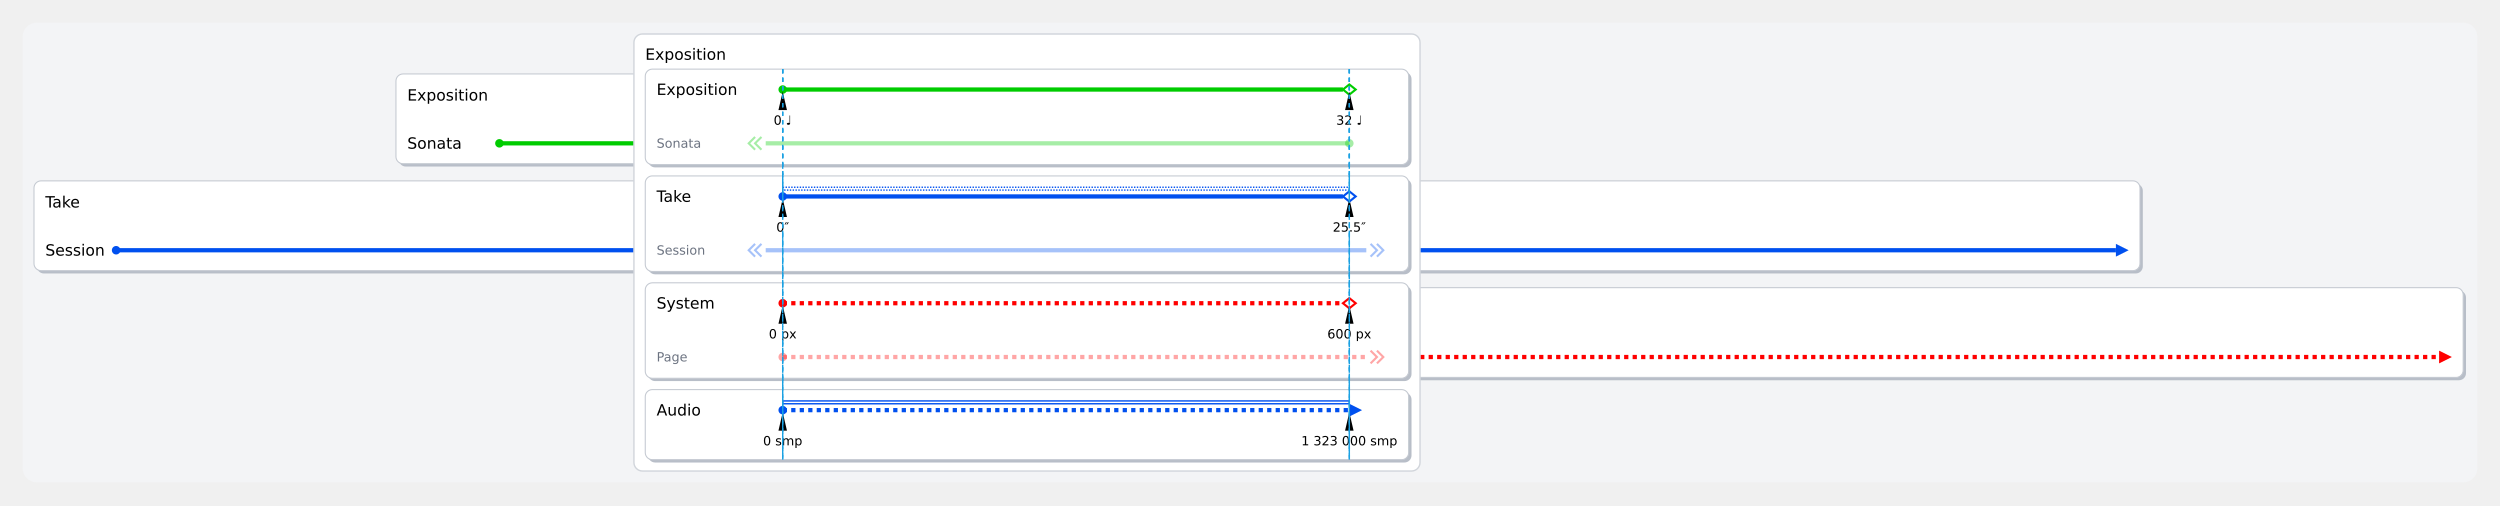
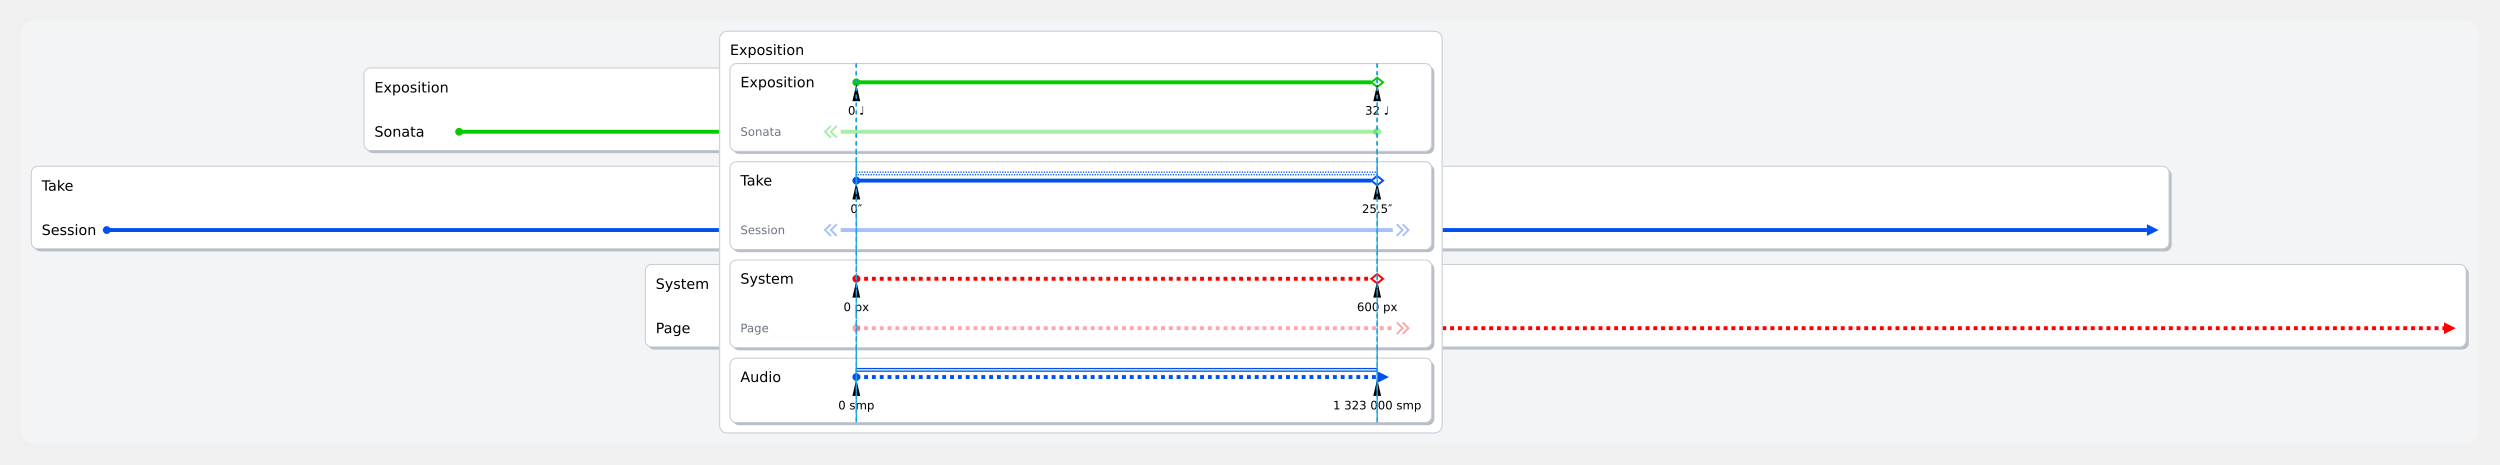
- <svg xmlns="http://www.w3.org/2000/svg" width="1764.891" height="356.516" viewBox="0 0 1764.891 356.516" font-family="DejaVu Sans, Noto Music" text-rendering="geometricPrecision" style="font-kerning:none;font-variant-ligatures:none">
+ <svg xmlns="http://www.w3.org/2000/svg" width="1919.839" height="356.516" viewBox="0 0 1919.839 356.516" font-family="DejaVu Sans, Noto Music" text-rendering="geometricPrecision" style="font-kerning:none;font-variant-ligatures:none">
  <g transform="translate(16 16)">
-     <rect x="0" y="0" width="1732.891" height="324.516" rx="10" fill="#F3F4F6" />
-     <rect data-id="sonata" data-part="card" x="265.528" y="38.207" width="690.309" height="63.379" rx="5" fill="#B8BEC8" />
-     <rect data-id="sonata" data-part="card" x="263.528" y="36.207" width="690.309" height="63.379" rx="5" fill="#FFFFFF" stroke="#C4C9D1" stroke-width="0.75" />
-     <line data-id="sonata" x1="336.558" y1="85.184" x2="936.558" y2="85.184" stroke="#00CC00" stroke-width="3" />
+     <rect x="0" y="0" width="1887.839" height="324.516" rx="10" fill="#F3F4F6" />
+     <rect data-id="sonata" data-part="card" x="265.528" y="38.207" width="795.34" height="63.379" rx="5" fill="#B8BEC8" />
+     <rect data-id="sonata" data-part="card" x="263.528" y="36.207" width="795.34" height="63.379" rx="5" fill="#FFFFFF" stroke="#C4C9D1" stroke-width="0.75" />
+     <line data-id="sonata" x1="336.558" y1="85.184" x2="1041.588" y2="85.184" stroke="#00CC00" stroke-width="3" />
    <circle data-id="sonata" cx="336.558" cy="85.184" r="3" fill="#00CC00" />
-     <circle data-id="sonata" cx="936.558" cy="85.184" r="3" fill="#00CC00" />
-     <line data-id="exposition" x1="536.558" y1="51.207" x2="932.058" y2="51.207" stroke="#00CC00" stroke-width="3" />
-     <circle data-id="exposition" cx="536.558" cy="51.207" r="3" fill="#00CC00" />
-     <polygon data-id="exposition" points="932.058,51.207 936.558,47.607 941.058,51.207 936.558,54.807" fill="none" stroke="#00CC00" stroke-width="1.5" />
-     <polygon data-id="timestamp_3" points="536.558,52.707 533.558,65.707 539.558,65.707" fill="#000000" />
-     <polygon data-id="timestamp_4" points="936.558,52.707 933.558,65.707 939.558,65.707" fill="#000000" />
+     <circle data-id="sonata" cx="1041.588" cy="85.184" r="3" fill="#00CC00" />
+     <line data-id="exposition" x1="641.588" y1="51.207" x2="1037.088" y2="51.207" stroke="#00CC00" stroke-width="3" />
+     <circle data-id="exposition" cx="641.588" cy="51.207" r="3" fill="#00CC00" />
+     <polygon data-id="exposition" points="1037.088,51.207 1041.588,47.607 1046.088,51.207 1041.588,54.807" fill="none" stroke="#00CC00" stroke-width="1.5" />
+     <polygon data-id="timestamp_3" points="641.588,52.707 638.588,65.707 644.588,65.707" fill="#000000" />
+     <polygon data-id="timestamp_4" points="1041.588,52.707 1038.588,65.707 1044.588,65.707" fill="#000000" />
    <text data-id="exposition" data-part="name" x="271.528" y="55.015" text-anchor="start" font-size="11" fill="#000000">Exposition</text>
    <text data-id="sonata" data-part="name" x="271.528" y="88.992" text-anchor="start" font-size="11" fill="#000000">Sonata</text>
-     <text data-id="timestamp_3" data-part="coordinate" x="536.558" y="76.061" text-anchor="middle" font-size="9" fill="#000000">0 ♩</text>
-     <text data-id="timestamp_4" data-part="coordinate" x="936.558" y="76.061" text-anchor="middle" font-size="9" fill="#000000">32 ♩</text>
-     <line data-id="timestamp_3" data-part="line" x1="536.558" y1="36.207" x2="536.558" y2="52.707" stroke="#1BA1E2" stroke-width="1" stroke-dasharray="3 3" />
-     <line data-id="timestamp_3" data-part="line" x1="536.558" y1="78.184" x2="536.558" y2="99.586" stroke="#1BA1E2" stroke-width="1" stroke-dasharray="3 3" />
-     <line data-id="timestamp_4" data-part="line" x1="936.558" y1="36.207" x2="936.558" y2="52.707" stroke="#1BA1E2" stroke-width="1" stroke-dasharray="3 3" />
-     <line data-id="timestamp_4" data-part="line" x1="936.558" y1="78.184" x2="936.558" y2="99.586" stroke="#1BA1E2" stroke-width="1" stroke-dasharray="3 3" />
-     <rect data-id="session" data-part="card" x="10" y="113.684" width="1486.734" height="63.379" rx="5" fill="#B8BEC8" />
-     <rect data-id="session" data-part="card" x="8" y="111.684" width="1486.734" height="63.379" rx="5" fill="#FFFFFF" stroke="#C4C9D1" stroke-width="0.75" />
-     <polygon data-id="cmap_1" points="536.558,120.184 936.558,120.184 936.558,122.184 536.558,122.184" fill="none" stroke="#0050EF" stroke-width="1" stroke-dasharray="1 1" />
-     <line data-id="session" x1="65.97" y1="160.66" x2="1477.734" y2="160.66" stroke="#0050EF" stroke-width="3" />
+     <text data-id="timestamp_3" data-part="coordinate" x="641.588" y="76.061" text-anchor="middle" font-size="9" fill="#000000">0 ♩</text>
+     <text data-id="timestamp_4" data-part="coordinate" x="1041.588" y="76.061" text-anchor="middle" font-size="9" fill="#000000">32 ♩</text>
+     <line data-id="timestamp_3" data-part="line" x1="641.588" y1="36.207" x2="641.588" y2="52.707" stroke="#1BA1E2" stroke-width="1" stroke-dasharray="3 3" />
+     <line data-id="timestamp_3" data-part="line" x1="641.588" y1="78.184" x2="641.588" y2="99.586" stroke="#1BA1E2" stroke-width="1" stroke-dasharray="3 3" />
+     <line data-id="timestamp_4" data-part="line" x1="1041.588" y1="36.207" x2="1041.588" y2="52.707" stroke="#1BA1E2" stroke-width="1" stroke-dasharray="3 3" />
+     <line data-id="timestamp_4" data-part="line" x1="1041.588" y1="78.184" x2="1041.588" y2="99.586" stroke="#1BA1E2" stroke-width="1" stroke-dasharray="3 3" />
+     <rect data-id="session" data-part="card" x="10" y="113.684" width="1641.682" height="63.379" rx="5" fill="#B8BEC8" />
+     <rect data-id="session" data-part="card" x="8" y="111.684" width="1641.682" height="63.379" rx="5" fill="#FFFFFF" stroke="#C4C9D1" stroke-width="0.75" />
+     <polygon data-id="cmap_1" points="641.588,120.184 1041.588,120.184 1041.588,122.184 641.588,122.184" fill="none" stroke="#0050EF" stroke-width="1" stroke-dasharray="1 1" />
+     <line data-id="session" x1="65.97" y1="160.66" x2="1632.682" y2="160.66" stroke="#0050EF" stroke-width="3" />
    <circle data-id="session" cx="65.97" cy="160.66" r="3" fill="#0050EF" />
-     <polygon data-id="session" points="1486.734,160.66 1477.734,156.16 1477.734,165.16" fill="#0050EF" />
-     <line data-id="take" x1="536.558" y1="126.684" x2="932.058" y2="126.684" stroke="#0050EF" stroke-width="3" />
-     <circle data-id="take" cx="536.558" cy="126.684" r="3" fill="#0050EF" />
-     <polygon data-id="take" points="932.058,126.684 936.558,123.084 941.058,126.684 936.558,130.284" fill="none" stroke="#0050EF" stroke-width="1.5" />
-     <polygon data-id="timestamp_7" points="536.558,128.184 533.558,141.184 539.558,141.184" fill="#000000" />
-     <polygon data-id="timestamp_8" points="936.558,128.184 933.558,141.184 939.558,141.184" fill="#000000" />
+     <polygon data-id="session" points="1641.682,160.66 1632.682,156.16 1632.682,165.16" fill="#0050EF" />
+     <line data-id="take" x1="641.588" y1="126.684" x2="1037.088" y2="126.684" stroke="#0050EF" stroke-width="3" />
+     <circle data-id="take" cx="641.588" cy="126.684" r="3" fill="#0050EF" />
+     <polygon data-id="take" points="1037.088,126.684 1041.588,123.084 1046.088,126.684 1041.588,130.284" fill="none" stroke="#0050EF" stroke-width="1.5" />
+     <polygon data-id="timestamp_7" points="641.588,128.184 638.588,141.184 644.588,141.184" fill="#000000" />
+     <polygon data-id="timestamp_8" points="1041.588,128.184 1038.588,141.184 1044.588,141.184" fill="#000000" />
    <text data-id="take" data-part="name" x="16" y="130.492" text-anchor="start" font-size="11" fill="#000000">Take</text>
    <text data-id="session" data-part="name" x="16" y="164.468" text-anchor="start" font-size="11" fill="#000000">Session</text>
-     <text data-id="timestamp_7" data-part="coordinate" x="536.558" y="151.538" text-anchor="middle" font-size="9" fill="#000000">0″</text>
-     <text data-id="timestamp_8" data-part="coordinate" x="936.558" y="151.538" text-anchor="middle" font-size="9" fill="#000000">25.5″</text>
-     <line data-id="timestamp_7" data-part="line" x1="536.558" y1="111.684" x2="536.558" y2="128.184" stroke="#1BA1E2" stroke-width="1" stroke-dasharray="3 3" />
-     <line data-id="timestamp_7" data-part="line" x1="536.558" y1="153.66" x2="536.558" y2="175.062" stroke="#1BA1E2" stroke-width="1" stroke-dasharray="3 3" />
-     <line data-id="timestamp_8" data-part="line" x1="936.558" y1="111.684" x2="936.558" y2="128.184" stroke="#1BA1E2" stroke-width="1" stroke-dasharray="3 3" />
-     <line data-id="timestamp_8" data-part="line" x1="936.558" y1="153.66" x2="936.558" y2="175.062" stroke="#1BA1E2" stroke-width="1" stroke-dasharray="3 3" />
-     <rect data-id="page" data-part="card" x="481.539" y="189.062" width="1243.352" height="63.379" rx="5" fill="#B8BEC8" />
-     <rect data-id="page" data-part="card" x="479.539" y="187.062" width="1243.352" height="63.379" rx="5" fill="#FFFFFF" stroke="#C4C9D1" stroke-width="0.75" />
-     <line data-id="page" x1="536.558" y1="236.039" x2="1705.891" y2="236.039" stroke="#FF0000" stroke-width="3" stroke-dasharray="3 3" />
-     <circle data-id="page" cx="536.558" cy="236.039" r="3" fill="#FF0000" />
-     <polygon data-id="page" points="1714.891,236.039 1705.891,231.539 1705.891,240.539" fill="#FF0000" />
-     <line data-id="system" x1="536.558" y1="202.062" x2="932.058" y2="202.062" stroke="#FF0000" stroke-width="3" stroke-dasharray="3 3" />
-     <circle data-id="system" cx="536.558" cy="202.062" r="3" fill="#FF0000" />
-     <polygon data-id="system" points="932.058,202.062 936.558,198.463 941.058,202.062 936.558,205.662" fill="none" stroke="#FF0000" stroke-width="1.5" />
-     <polygon data-id="timestamp_5" points="536.558,203.562 533.558,216.562 539.558,216.562" fill="#000000" />
-     <polygon data-id="timestamp_6" points="936.558,203.562 933.558,216.562 939.558,216.562" fill="#000000" />
+     <text data-id="timestamp_7" data-part="coordinate" x="641.588" y="151.538" text-anchor="middle" font-size="9" fill="#000000">0″</text>
+     <text data-id="timestamp_8" data-part="coordinate" x="1041.588" y="151.538" text-anchor="middle" font-size="9" fill="#000000">25.5″</text>
+     <line data-id="timestamp_7" data-part="line" x1="641.588" y1="111.684" x2="641.588" y2="128.184" stroke="#1BA1E2" stroke-width="1" stroke-dasharray="3 3" />
+     <line data-id="timestamp_7" data-part="line" x1="641.588" y1="153.66" x2="641.588" y2="175.062" stroke="#1BA1E2" stroke-width="1" stroke-dasharray="3 3" />
+     <line data-id="timestamp_8" data-part="line" x1="1041.588" y1="111.684" x2="1041.588" y2="128.184" stroke="#1BA1E2" stroke-width="1" stroke-dasharray="3 3" />
+     <line data-id="timestamp_8" data-part="line" x1="1041.588" y1="153.66" x2="1041.588" y2="175.062" stroke="#1BA1E2" stroke-width="1" stroke-dasharray="3 3" />
+     <rect data-id="page" data-part="card" x="481.539" y="189.062" width="1398.3" height="63.379" rx="5" fill="#B8BEC8" />
+     <rect data-id="page" data-part="card" x="479.539" y="187.062" width="1398.3" height="63.379" rx="5" fill="#FFFFFF" stroke="#C4C9D1" stroke-width="0.75" />
+     <line data-id="page" x1="641.588" y1="236.039" x2="1860.839" y2="236.039" stroke="#FF0000" stroke-width="3" stroke-dasharray="3 3" />
+     <circle data-id="page" cx="641.588" cy="236.039" r="3" fill="#FF0000" />
+     <polygon data-id="page" points="1869.839,236.039 1860.839,231.539 1860.839,240.539" fill="#FF0000" />
+     <line data-id="system" x1="641.588" y1="202.062" x2="1037.088" y2="202.062" stroke="#FF0000" stroke-width="3" stroke-dasharray="3 3" />
+     <circle data-id="system" cx="641.588" cy="202.062" r="3" fill="#FF0000" />
+     <polygon data-id="system" points="1037.088,202.062 1041.588,198.463 1046.088,202.062 1041.588,205.662" fill="none" stroke="#FF0000" stroke-width="1.5" />
+     <polygon data-id="timestamp_5" points="641.588,203.562 638.588,216.562 644.588,216.562" fill="#000000" />
+     <polygon data-id="timestamp_6" points="1041.588,203.562 1038.588,216.562 1044.588,216.562" fill="#000000" />
    <text data-id="system" data-part="name" x="487.539" y="205.871" text-anchor="start" font-size="11" fill="#000000">System</text>
    <text data-id="page" data-part="name" x="487.539" y="239.847" text-anchor="start" font-size="11" fill="#000000">Page</text>
-     <text data-id="timestamp_5" data-part="coordinate" x="536.558" y="226.917" text-anchor="middle" font-size="9" fill="#000000">0 px</text>
-     <text data-id="timestamp_6" data-part="coordinate" x="936.558" y="226.917" text-anchor="middle" font-size="9" fill="#000000">600 px</text>
-     <line data-id="timestamp_5" data-part="line" x1="536.558" y1="187.062" x2="536.558" y2="203.562" stroke="#1BA1E2" stroke-width="1" stroke-dasharray="3 3" />
-     <line data-id="timestamp_5" data-part="line" x1="536.558" y1="229.039" x2="536.558" y2="250.441" stroke="#1BA1E2" stroke-width="1" stroke-dasharray="3 3" />
-     <line data-id="timestamp_6" data-part="line" x1="936.558" y1="187.062" x2="936.558" y2="203.562" stroke="#1BA1E2" stroke-width="1" stroke-dasharray="3 3" />
-     <line data-id="timestamp_6" data-part="line" x1="936.558" y1="229.039" x2="936.558" y2="250.441" stroke="#1BA1E2" stroke-width="1" stroke-dasharray="3 3" />
-     <rect data-id="group_1" x="431.528" y="8" width="554.947" height="308.516" rx="6" fill="#FFFFFF" stroke="#D1D5DB" stroke-width="1" />
-     <text data-id="group_1" data-part="name" x="439.528" y="26.21" text-anchor="start" font-size="11" fill="#000000">Exposition</text>
-     <rect data-id="exposition" data-part="card" x="441.528" y="34.805" width="538.947" height="67.379" rx="5" fill="#B8BEC8" />
-     <rect data-id="exposition" data-part="card" x="439.528" y="32.805" width="538.947" height="67.379" rx="5" fill="#FFFFFF" stroke="#C4C9D1" stroke-width="0.75" />
-     <line data-id="sonata" x1="524.558" y1="85.184" x2="936.558" y2="85.184" stroke="#00CC00" stroke-width="3" opacity="0.35" />
-     <polyline data-id="sonata" points="521.558,80.684 517.058,85.184 521.558,89.684" fill="none" stroke="#00CC00" stroke-width="1.5" opacity="0.35" />
-     <polyline data-id="sonata" points="517.058,80.684 512.558,85.184 517.058,89.684" fill="none" stroke="#00CC00" stroke-width="1.5" opacity="0.35" />
-     <circle data-id="sonata" cx="936.558" cy="85.184" r="3" fill="#00CC00" opacity="0.35" />
-     <line data-id="exposition" x1="536.558" y1="47.207" x2="932.058" y2="47.207" stroke="#00CC00" stroke-width="3" />
-     <circle data-id="exposition" cx="536.558" cy="47.207" r="3" fill="#00CC00" />
-     <polygon data-id="exposition" points="932.058,47.207 936.558,43.607 941.058,47.207 936.558,50.807" fill="none" stroke="#00CC00" stroke-width="1.5" />
-     <polygon data-id="timestamp_3" points="536.558,48.707 533.558,61.707 539.558,61.707" fill="#000000" />
-     <polygon data-id="timestamp_4" points="936.558,48.707 933.558,61.707 939.558,61.707" fill="#000000" />
-     <text data-id="sonata" data-part="name" x="447.528" y="88.299" text-anchor="start" font-size="9" fill="#6B7280">Sonata</text>
-     <text data-id="exposition" data-part="name" x="447.528" y="51.015" text-anchor="start" font-size="11" fill="#000000">Exposition</text>
-     <text data-id="timestamp_3" data-part="coordinate" x="536.558" y="72.061" text-anchor="middle" font-size="9" fill="#000000">0 ♩</text>
-     <text data-id="timestamp_4" data-part="coordinate" x="936.558" y="72.061" text-anchor="middle" font-size="9" fill="#000000">32 ♩</text>
-     <line data-id="timestamp_3" data-part="line" x1="536.558" y1="32.805" x2="536.558" y2="48.707" stroke="#1BA1E2" stroke-width="1" stroke-dasharray="3 3" />
-     <line data-id="timestamp_3" data-part="line" x1="536.558" y1="74.184" x2="536.558" y2="100.184" stroke="#1BA1E2" stroke-width="1" stroke-dasharray="3 3" />
-     <line data-id="timestamp_4" data-part="line" x1="936.558" y1="32.805" x2="936.558" y2="48.707" stroke="#1BA1E2" stroke-width="1" stroke-dasharray="3 3" />
-     <line data-id="timestamp_4" data-part="line" x1="936.558" y1="74.184" x2="936.558" y2="100.184" stroke="#1BA1E2" stroke-width="1" stroke-dasharray="3 3" />
-     <rect data-id="take" data-part="card" x="441.528" y="110.184" width="538.947" height="67.477" rx="5" fill="#B8BEC8" />
-     <rect data-id="take" data-part="card" x="439.528" y="108.184" width="538.947" height="67.477" rx="5" fill="#FFFFFF" stroke="#C4C9D1" stroke-width="0.75" />
-     <polygon data-id="cmap_1" points="536.558,116.184 936.558,116.184 936.558,118.184 536.558,118.184" fill="none" stroke="#0050EF" stroke-width="1" stroke-dasharray="1 1" />
-     <line data-id="session" x1="524.558" y1="160.66" x2="948.558" y2="160.66" stroke="#0050EF" stroke-width="3" opacity="0.35" />
-     <polyline data-id="session" points="521.558,156.16 517.058,160.66 521.558,165.16" fill="none" stroke="#0050EF" stroke-width="1.5" opacity="0.35" />
-     <polyline data-id="session" points="517.058,156.16 512.558,160.66 517.058,165.16" fill="none" stroke="#0050EF" stroke-width="1.5" opacity="0.35" />
-     <polyline data-id="session" points="951.558,156.16 956.058,160.66 951.558,165.16" fill="none" stroke="#0050EF" stroke-width="1.5" opacity="0.35" />
-     <polyline data-id="session" points="956.058,156.16 960.558,160.66 956.058,165.16" fill="none" stroke="#0050EF" stroke-width="1.5" opacity="0.35" />
-     <line data-id="take" x1="536.558" y1="122.684" x2="932.058" y2="122.684" stroke="#0050EF" stroke-width="3" />
-     <circle data-id="take" cx="536.558" cy="122.684" r="3" fill="#0050EF" />
-     <polygon data-id="take" points="932.058,122.684 936.558,119.084 941.058,122.684 936.558,126.284" fill="none" stroke="#0050EF" stroke-width="1.5" />
-     <polygon data-id="timestamp_7" points="536.558,124.184 533.558,137.184 539.558,137.184" fill="#000000" />
-     <polygon data-id="timestamp_8" points="936.558,124.184 933.558,137.184 939.558,137.184" fill="#000000" />
-     <text data-id="session" data-part="name" x="447.528" y="163.776" text-anchor="start" font-size="9" fill="#6B7280">Session</text>
-     <text data-id="take" data-part="name" x="447.528" y="126.492" text-anchor="start" font-size="11" fill="#000000">Take</text>
-     <text data-id="timestamp_7" data-part="coordinate" x="536.558" y="147.538" text-anchor="middle" font-size="9" fill="#000000">0″</text>
-     <text data-id="timestamp_8" data-part="coordinate" x="936.558" y="147.538" text-anchor="middle" font-size="9" fill="#000000">25.5″</text>
-     <line data-id="timestamp_7" data-part="line" x1="536.558" y1="108.184" x2="536.558" y2="124.184" stroke="#1BA1E2" stroke-width="1" stroke-dasharray="3 3" />
-     <line data-id="timestamp_7" data-part="line" x1="536.558" y1="149.66" x2="536.558" y2="175.66" stroke="#1BA1E2" stroke-width="1" stroke-dasharray="3 3" />
-     <line data-id="timestamp_8" data-part="line" x1="936.558" y1="108.184" x2="936.558" y2="124.184" stroke="#1BA1E2" stroke-width="1" stroke-dasharray="3 3" />
-     <line data-id="timestamp_8" data-part="line" x1="936.558" y1="149.66" x2="936.558" y2="175.66" stroke="#1BA1E2" stroke-width="1" stroke-dasharray="3 3" />
-     <rect data-id="system" data-part="card" x="441.528" y="185.66" width="538.947" height="67.379" rx="5" fill="#B8BEC8" />
-     <rect data-id="system" data-part="card" x="439.528" y="183.66" width="538.947" height="67.379" rx="5" fill="#FFFFFF" stroke="#C4C9D1" stroke-width="0.75" />
-     <line data-id="page" x1="536.558" y1="236.039" x2="948.558" y2="236.039" stroke="#FF0000" stroke-width="3" stroke-dasharray="3 3" opacity="0.35" />
-     <circle data-id="page" cx="536.558" cy="236.039" r="3" fill="#FF0000" opacity="0.35" />
-     <polyline data-id="page" points="951.558,231.539 956.058,236.039 951.558,240.539" fill="none" stroke="#FF0000" stroke-width="1.5" opacity="0.35" />
-     <polyline data-id="page" points="956.058,231.539 960.558,236.039 956.058,240.539" fill="none" stroke="#FF0000" stroke-width="1.5" opacity="0.35" />
-     <line data-id="system" x1="536.558" y1="198.062" x2="932.058" y2="198.062" stroke="#FF0000" stroke-width="3" stroke-dasharray="3 3" />
-     <circle data-id="system" cx="536.558" cy="198.062" r="3" fill="#FF0000" />
-     <polygon data-id="system" points="932.058,198.062 936.558,194.463 941.058,198.062 936.558,201.662" fill="none" stroke="#FF0000" stroke-width="1.5" />
-     <polygon data-id="timestamp_5" points="536.558,199.562 533.558,212.562 539.558,212.562" fill="#000000" />
-     <polygon data-id="timestamp_6" points="936.558,199.562 933.558,212.562 939.558,212.562" fill="#000000" />
-     <text data-id="page" data-part="name" x="447.528" y="239.155" text-anchor="start" font-size="9" fill="#6B7280">Page</text>
-     <text data-id="system" data-part="name" x="447.528" y="201.871" text-anchor="start" font-size="11" fill="#000000">System</text>
-     <text data-id="timestamp_5" data-part="coordinate" x="536.558" y="222.917" text-anchor="middle" font-size="9" fill="#000000">0 px</text>
-     <text data-id="timestamp_6" data-part="coordinate" x="936.558" y="222.917" text-anchor="middle" font-size="9" fill="#000000">600 px</text>
-     <line data-id="timestamp_5" data-part="line" x1="536.558" y1="183.66" x2="536.558" y2="199.562" stroke="#1BA1E2" stroke-width="1" stroke-dasharray="3 3" />
-     <line data-id="timestamp_5" data-part="line" x1="536.558" y1="225.039" x2="536.558" y2="251.039" stroke="#1BA1E2" stroke-width="1" stroke-dasharray="3 3" />
-     <line data-id="timestamp_6" data-part="line" x1="936.558" y1="183.66" x2="936.558" y2="199.562" stroke="#1BA1E2" stroke-width="1" stroke-dasharray="3 3" />
-     <line data-id="timestamp_6" data-part="line" x1="936.558" y1="225.039" x2="936.558" y2="251.039" stroke="#1BA1E2" stroke-width="1" stroke-dasharray="3 3" />
-     <rect data-id="audio" data-part="card" x="441.528" y="261.039" width="538.947" height="49.477" rx="5" fill="#B8BEC8" />
-     <rect data-id="audio" data-part="card" x="439.528" y="259.039" width="538.947" height="49.477" rx="5" fill="#FFFFFF" stroke="#C4C9D1" stroke-width="0.75" />
-     <polygon data-id="cmap_2" points="536.558,267.039 936.558,267.039 936.558,269.039 536.558,269.039" fill="none" stroke="#0050EF" stroke-width="1" />
-     <line data-id="audio" x1="536.558" y1="273.539" x2="936.558" y2="273.539" stroke="#0050EF" stroke-width="3" stroke-dasharray="3 3" />
-     <circle data-id="audio" cx="536.558" cy="273.539" r="3" fill="#0050EF" />
-     <polygon data-id="audio" points="945.558,273.539 936.558,269.039 936.558,278.039" fill="#0050EF" />
-     <polygon data-id="timestamp_1" points="536.558,275.039 533.558,288.039 539.558,288.039" fill="#000000" />
-     <polygon data-id="timestamp_2" points="936.558,275.039 933.558,288.039 939.558,288.039" fill="#000000" />
-     <text data-id="audio" data-part="name" x="447.528" y="277.347" text-anchor="start" font-size="11" fill="#000000">Audio</text>
-     <text data-id="timestamp_1" data-part="coordinate" x="536.558" y="298.393" text-anchor="middle" font-size="9" fill="#000000">0 smp</text>
-     <text data-id="timestamp_2" data-part="coordinate" x="936.558" y="298.393" text-anchor="middle" font-size="9" fill="#000000">1 323 000 smp</text>
-     <line data-id="timestamp_3" data-part="line" x1="536.558" y1="100.184" x2="536.558" y2="308.516" stroke="#1BA1E2" stroke-width="1" stroke-dasharray="3 3" />
-     <line data-id="timestamp_4" data-part="line" x1="936.558" y1="100.184" x2="936.558" y2="308.516" stroke="#1BA1E2" stroke-width="1" stroke-dasharray="3 3" />
-     <line data-id="timestamp_5" data-part="line" x1="536.558" y1="32.805" x2="536.558" y2="183.66" stroke="#1BA1E2" stroke-width="1" stroke-dasharray="3 3" />
-     <line data-id="timestamp_5" data-part="line" x1="536.558" y1="251.039" x2="536.558" y2="308.516" stroke="#1BA1E2" stroke-width="1" stroke-dasharray="3 3" />
-     <line data-id="timestamp_6" data-part="line" x1="936.558" y1="32.805" x2="936.558" y2="183.66" stroke="#1BA1E2" stroke-width="1" stroke-dasharray="3 3" />
-     <line data-id="timestamp_6" data-part="line" x1="936.558" y1="251.039" x2="936.558" y2="308.516" stroke="#1BA1E2" stroke-width="1" stroke-dasharray="3 3" />
-     <line data-id="timestamp_7" data-part="line" x1="536.558" y1="32.805" x2="536.558" y2="108.184" stroke="#1BA1E2" stroke-width="1" stroke-dasharray="3 3" />
-     <line data-id="timestamp_7" data-part="line" x1="536.558" y1="175.66" x2="536.558" y2="308.516" stroke="#1BA1E2" stroke-width="1" stroke-dasharray="3 3" />
-     <line data-id="timestamp_8" data-part="line" x1="936.558" y1="32.805" x2="936.558" y2="108.184" stroke="#1BA1E2" stroke-width="1" stroke-dasharray="3 3" />
-     <line data-id="timestamp_8" data-part="line" x1="936.558" y1="175.66" x2="936.558" y2="308.516" stroke="#1BA1E2" stroke-width="1" stroke-dasharray="3 3" />
+     <text data-id="timestamp_5" data-part="coordinate" x="641.588" y="226.917" text-anchor="middle" font-size="9" fill="#000000">0 px</text>
+     <text data-id="timestamp_6" data-part="coordinate" x="1041.588" y="226.917" text-anchor="middle" font-size="9" fill="#000000">600 px</text>
+     <line data-id="timestamp_5" data-part="line" x1="641.588" y1="187.062" x2="641.588" y2="203.562" stroke="#1BA1E2" stroke-width="1" stroke-dasharray="3 3" />
+     <line data-id="timestamp_5" data-part="line" x1="641.588" y1="229.039" x2="641.588" y2="250.441" stroke="#1BA1E2" stroke-width="1" stroke-dasharray="3 3" />
+     <line data-id="timestamp_6" data-part="line" x1="1041.588" y1="187.062" x2="1041.588" y2="203.562" stroke="#1BA1E2" stroke-width="1" stroke-dasharray="3 3" />
+     <line data-id="timestamp_6" data-part="line" x1="1041.588" y1="229.039" x2="1041.588" y2="250.441" stroke="#1BA1E2" stroke-width="1" stroke-dasharray="3 3" />
+     <rect data-id="group_1" x="536.558" y="8" width="554.947" height="308.516" rx="6" fill="#FFFFFF" stroke="#D1D5DB" stroke-width="1" />
+     <text data-id="group_1" data-part="name" x="544.558" y="26.21" text-anchor="start" font-size="11" fill="#000000">Exposition</text>
+     <rect data-id="exposition" data-part="card" x="546.558" y="34.805" width="538.947" height="67.379" rx="5" fill="#B8BEC8" />
+     <rect data-id="exposition" data-part="card" x="544.558" y="32.805" width="538.947" height="67.379" rx="5" fill="#FFFFFF" stroke="#C4C9D1" stroke-width="0.75" />
+     <line data-id="sonata" x1="629.588" y1="85.184" x2="1041.588" y2="85.184" stroke="#00CC00" stroke-width="3" opacity="0.35" />
+     <polyline data-id="sonata" points="626.588,80.684 622.088,85.184 626.588,89.684" fill="none" stroke="#00CC00" stroke-width="1.5" opacity="0.35" />
+     <polyline data-id="sonata" points="622.088,80.684 617.588,85.184 622.088,89.684" fill="none" stroke="#00CC00" stroke-width="1.5" opacity="0.35" />
+     <circle data-id="sonata" cx="1041.588" cy="85.184" r="3" fill="#00CC00" opacity="0.35" />
+     <line data-id="exposition" x1="641.588" y1="47.207" x2="1037.088" y2="47.207" stroke="#00CC00" stroke-width="3" />
+     <circle data-id="exposition" cx="641.588" cy="47.207" r="3" fill="#00CC00" />
+     <polygon data-id="exposition" points="1037.088,47.207 1041.588,43.607 1046.088,47.207 1041.588,50.807" fill="none" stroke="#00CC00" stroke-width="1.5" />
+     <polygon data-id="timestamp_3" points="641.588,48.707 638.588,61.707 644.588,61.707" fill="#000000" />
+     <polygon data-id="timestamp_4" points="1041.588,48.707 1038.588,61.707 1044.588,61.707" fill="#000000" />
+     <text data-id="sonata" data-part="name" x="552.558" y="88.299" text-anchor="start" font-size="9" fill="#6B7280">Sonata</text>
+     <text data-id="exposition" data-part="name" x="552.558" y="51.015" text-anchor="start" font-size="11" fill="#000000">Exposition</text>
+     <text data-id="timestamp_3" data-part="coordinate" x="641.588" y="72.061" text-anchor="middle" font-size="9" fill="#000000">0 ♩</text>
+     <text data-id="timestamp_4" data-part="coordinate" x="1041.588" y="72.061" text-anchor="middle" font-size="9" fill="#000000">32 ♩</text>
+     <line data-id="timestamp_3" data-part="line" x1="641.588" y1="32.805" x2="641.588" y2="48.707" stroke="#1BA1E2" stroke-width="1" stroke-dasharray="3 3" />
+     <line data-id="timestamp_3" data-part="line" x1="641.588" y1="74.184" x2="641.588" y2="100.184" stroke="#1BA1E2" stroke-width="1" stroke-dasharray="3 3" />
+     <line data-id="timestamp_4" data-part="line" x1="1041.588" y1="32.805" x2="1041.588" y2="48.707" stroke="#1BA1E2" stroke-width="1" stroke-dasharray="3 3" />
+     <line data-id="timestamp_4" data-part="line" x1="1041.588" y1="74.184" x2="1041.588" y2="100.184" stroke="#1BA1E2" stroke-width="1" stroke-dasharray="3 3" />
+     <rect data-id="take" data-part="card" x="546.558" y="110.184" width="538.947" height="67.477" rx="5" fill="#B8BEC8" />
+     <rect data-id="take" data-part="card" x="544.558" y="108.184" width="538.947" height="67.477" rx="5" fill="#FFFFFF" stroke="#C4C9D1" stroke-width="0.75" />
+     <polygon data-id="cmap_1" points="641.588,116.184 1041.588,116.184 1041.588,118.184 641.588,118.184" fill="none" stroke="#0050EF" stroke-width="1" stroke-dasharray="1 1" />
+     <line data-id="session" x1="629.588" y1="160.66" x2="1053.588" y2="160.66" stroke="#0050EF" stroke-width="3" opacity="0.35" />
+     <polyline data-id="session" points="626.588,156.16 622.088,160.66 626.588,165.16" fill="none" stroke="#0050EF" stroke-width="1.5" opacity="0.35" />
+     <polyline data-id="session" points="622.088,156.16 617.588,160.66 622.088,165.16" fill="none" stroke="#0050EF" stroke-width="1.5" opacity="0.35" />
+     <polyline data-id="session" points="1056.588,156.16 1061.088,160.66 1056.588,165.16" fill="none" stroke="#0050EF" stroke-width="1.5" opacity="0.35" />
+     <polyline data-id="session" points="1061.088,156.16 1065.588,160.66 1061.088,165.16" fill="none" stroke="#0050EF" stroke-width="1.5" opacity="0.35" />
+     <line data-id="take" x1="641.588" y1="122.684" x2="1037.088" y2="122.684" stroke="#0050EF" stroke-width="3" />
+     <circle data-id="take" cx="641.588" cy="122.684" r="3" fill="#0050EF" />
+     <polygon data-id="take" points="1037.088,122.684 1041.588,119.084 1046.088,122.684 1041.588,126.284" fill="none" stroke="#0050EF" stroke-width="1.5" />
+     <polygon data-id="timestamp_7" points="641.588,124.184 638.588,137.184 644.588,137.184" fill="#000000" />
+     <polygon data-id="timestamp_8" points="1041.588,124.184 1038.588,137.184 1044.588,137.184" fill="#000000" />
+     <text data-id="session" data-part="name" x="552.558" y="163.776" text-anchor="start" font-size="9" fill="#6B7280">Session</text>
+     <text data-id="take" data-part="name" x="552.558" y="126.492" text-anchor="start" font-size="11" fill="#000000">Take</text>
+     <text data-id="timestamp_7" data-part="coordinate" x="641.588" y="147.538" text-anchor="middle" font-size="9" fill="#000000">0″</text>
+     <text data-id="timestamp_8" data-part="coordinate" x="1041.588" y="147.538" text-anchor="middle" font-size="9" fill="#000000">25.5″</text>
+     <line data-id="timestamp_7" data-part="line" x1="641.588" y1="108.184" x2="641.588" y2="124.184" stroke="#1BA1E2" stroke-width="1" stroke-dasharray="3 3" />
+     <line data-id="timestamp_7" data-part="line" x1="641.588" y1="149.66" x2="641.588" y2="175.66" stroke="#1BA1E2" stroke-width="1" stroke-dasharray="3 3" />
+     <line data-id="timestamp_8" data-part="line" x1="1041.588" y1="108.184" x2="1041.588" y2="124.184" stroke="#1BA1E2" stroke-width="1" stroke-dasharray="3 3" />
+     <line data-id="timestamp_8" data-part="line" x1="1041.588" y1="149.66" x2="1041.588" y2="175.66" stroke="#1BA1E2" stroke-width="1" stroke-dasharray="3 3" />
+     <rect data-id="system" data-part="card" x="546.558" y="185.66" width="538.947" height="67.379" rx="5" fill="#B8BEC8" />
+     <rect data-id="system" data-part="card" x="544.558" y="183.66" width="538.947" height="67.379" rx="5" fill="#FFFFFF" stroke="#C4C9D1" stroke-width="0.75" />
+     <line data-id="page" x1="641.588" y1="236.039" x2="1053.588" y2="236.039" stroke="#FF0000" stroke-width="3" stroke-dasharray="3 3" opacity="0.35" />
+     <circle data-id="page" cx="641.588" cy="236.039" r="3" fill="#FF0000" opacity="0.35" />
+     <polyline data-id="page" points="1056.588,231.539 1061.088,236.039 1056.588,240.539" fill="none" stroke="#FF0000" stroke-width="1.5" opacity="0.35" />
+     <polyline data-id="page" points="1061.088,231.539 1065.588,236.039 1061.088,240.539" fill="none" stroke="#FF0000" stroke-width="1.5" opacity="0.35" />
+     <line data-id="system" x1="641.588" y1="198.062" x2="1037.088" y2="198.062" stroke="#FF0000" stroke-width="3" stroke-dasharray="3 3" />
+     <circle data-id="system" cx="641.588" cy="198.062" r="3" fill="#FF0000" />
+     <polygon data-id="system" points="1037.088,198.062 1041.588,194.463 1046.088,198.062 1041.588,201.662" fill="none" stroke="#FF0000" stroke-width="1.5" />
+     <polygon data-id="timestamp_5" points="641.588,199.562 638.588,212.562 644.588,212.562" fill="#000000" />
+     <polygon data-id="timestamp_6" points="1041.588,199.562 1038.588,212.562 1044.588,212.562" fill="#000000" />
+     <text data-id="page" data-part="name" x="552.558" y="239.155" text-anchor="start" font-size="9" fill="#6B7280">Page</text>
+     <text data-id="system" data-part="name" x="552.558" y="201.871" text-anchor="start" font-size="11" fill="#000000">System</text>
+     <text data-id="timestamp_5" data-part="coordinate" x="641.588" y="222.917" text-anchor="middle" font-size="9" fill="#000000">0 px</text>
+     <text data-id="timestamp_6" data-part="coordinate" x="1041.588" y="222.917" text-anchor="middle" font-size="9" fill="#000000">600 px</text>
+     <line data-id="timestamp_5" data-part="line" x1="641.588" y1="183.66" x2="641.588" y2="199.562" stroke="#1BA1E2" stroke-width="1" stroke-dasharray="3 3" />
+     <line data-id="timestamp_5" data-part="line" x1="641.588" y1="225.039" x2="641.588" y2="251.039" stroke="#1BA1E2" stroke-width="1" stroke-dasharray="3 3" />
+     <line data-id="timestamp_6" data-part="line" x1="1041.588" y1="183.66" x2="1041.588" y2="199.562" stroke="#1BA1E2" stroke-width="1" stroke-dasharray="3 3" />
+     <line data-id="timestamp_6" data-part="line" x1="1041.588" y1="225.039" x2="1041.588" y2="251.039" stroke="#1BA1E2" stroke-width="1" stroke-dasharray="3 3" />
+     <rect data-id="audio" data-part="card" x="546.558" y="261.039" width="538.947" height="49.477" rx="5" fill="#B8BEC8" />
+     <rect data-id="audio" data-part="card" x="544.558" y="259.039" width="538.947" height="49.477" rx="5" fill="#FFFFFF" stroke="#C4C9D1" stroke-width="0.75" />
+     <polygon data-id="cmap_2" points="641.588,267.039 1041.588,267.039 1041.588,269.039 641.588,269.039" fill="none" stroke="#0050EF" stroke-width="1" />
+     <line data-id="audio" x1="641.588" y1="273.539" x2="1041.588" y2="273.539" stroke="#0050EF" stroke-width="3" stroke-dasharray="3 3" />
+     <circle data-id="audio" cx="641.588" cy="273.539" r="3" fill="#0050EF" />
+     <polygon data-id="audio" points="1050.588,273.539 1041.588,269.039 1041.588,278.039" fill="#0050EF" />
+     <polygon data-id="timestamp_1" points="641.588,275.039 638.588,288.039 644.588,288.039" fill="#000000" />
+     <polygon data-id="timestamp_2" points="1041.588,275.039 1038.588,288.039 1044.588,288.039" fill="#000000" />
+     <text data-id="audio" data-part="name" x="552.558" y="277.347" text-anchor="start" font-size="11" fill="#000000">Audio</text>
+     <text data-id="timestamp_1" data-part="coordinate" x="641.588" y="298.393" text-anchor="middle" font-size="9" fill="#000000">0 smp</text>
+     <text data-id="timestamp_2" data-part="coordinate" x="1041.588" y="298.393" text-anchor="middle" font-size="9" fill="#000000">1 323 000 smp</text>
+     <line data-id="timestamp_3" data-part="line" x1="641.588" y1="100.184" x2="641.588" y2="308.516" stroke="#1BA1E2" stroke-width="1" stroke-dasharray="3 3" />
+     <line data-id="timestamp_4" data-part="line" x1="1041.588" y1="100.184" x2="1041.588" y2="308.516" stroke="#1BA1E2" stroke-width="1" stroke-dasharray="3 3" />
+     <line data-id="timestamp_5" data-part="line" x1="641.588" y1="32.805" x2="641.588" y2="183.66" stroke="#1BA1E2" stroke-width="1" stroke-dasharray="3 3" />
+     <line data-id="timestamp_5" data-part="line" x1="641.588" y1="251.039" x2="641.588" y2="308.516" stroke="#1BA1E2" stroke-width="1" stroke-dasharray="3 3" />
+     <line data-id="timestamp_6" data-part="line" x1="1041.588" y1="32.805" x2="1041.588" y2="183.66" stroke="#1BA1E2" stroke-width="1" stroke-dasharray="3 3" />
+     <line data-id="timestamp_6" data-part="line" x1="1041.588" y1="251.039" x2="1041.588" y2="308.516" stroke="#1BA1E2" stroke-width="1" stroke-dasharray="3 3" />
+     <line data-id="timestamp_7" data-part="line" x1="641.588" y1="32.805" x2="641.588" y2="108.184" stroke="#1BA1E2" stroke-width="1" stroke-dasharray="3 3" />
+     <line data-id="timestamp_7" data-part="line" x1="641.588" y1="175.66" x2="641.588" y2="308.516" stroke="#1BA1E2" stroke-width="1" stroke-dasharray="3 3" />
+     <line data-id="timestamp_8" data-part="line" x1="1041.588" y1="32.805" x2="1041.588" y2="108.184" stroke="#1BA1E2" stroke-width="1" stroke-dasharray="3 3" />
+     <line data-id="timestamp_8" data-part="line" x1="1041.588" y1="175.66" x2="1041.588" y2="308.516" stroke="#1BA1E2" stroke-width="1" stroke-dasharray="3 3" />
  </g>
</svg>
